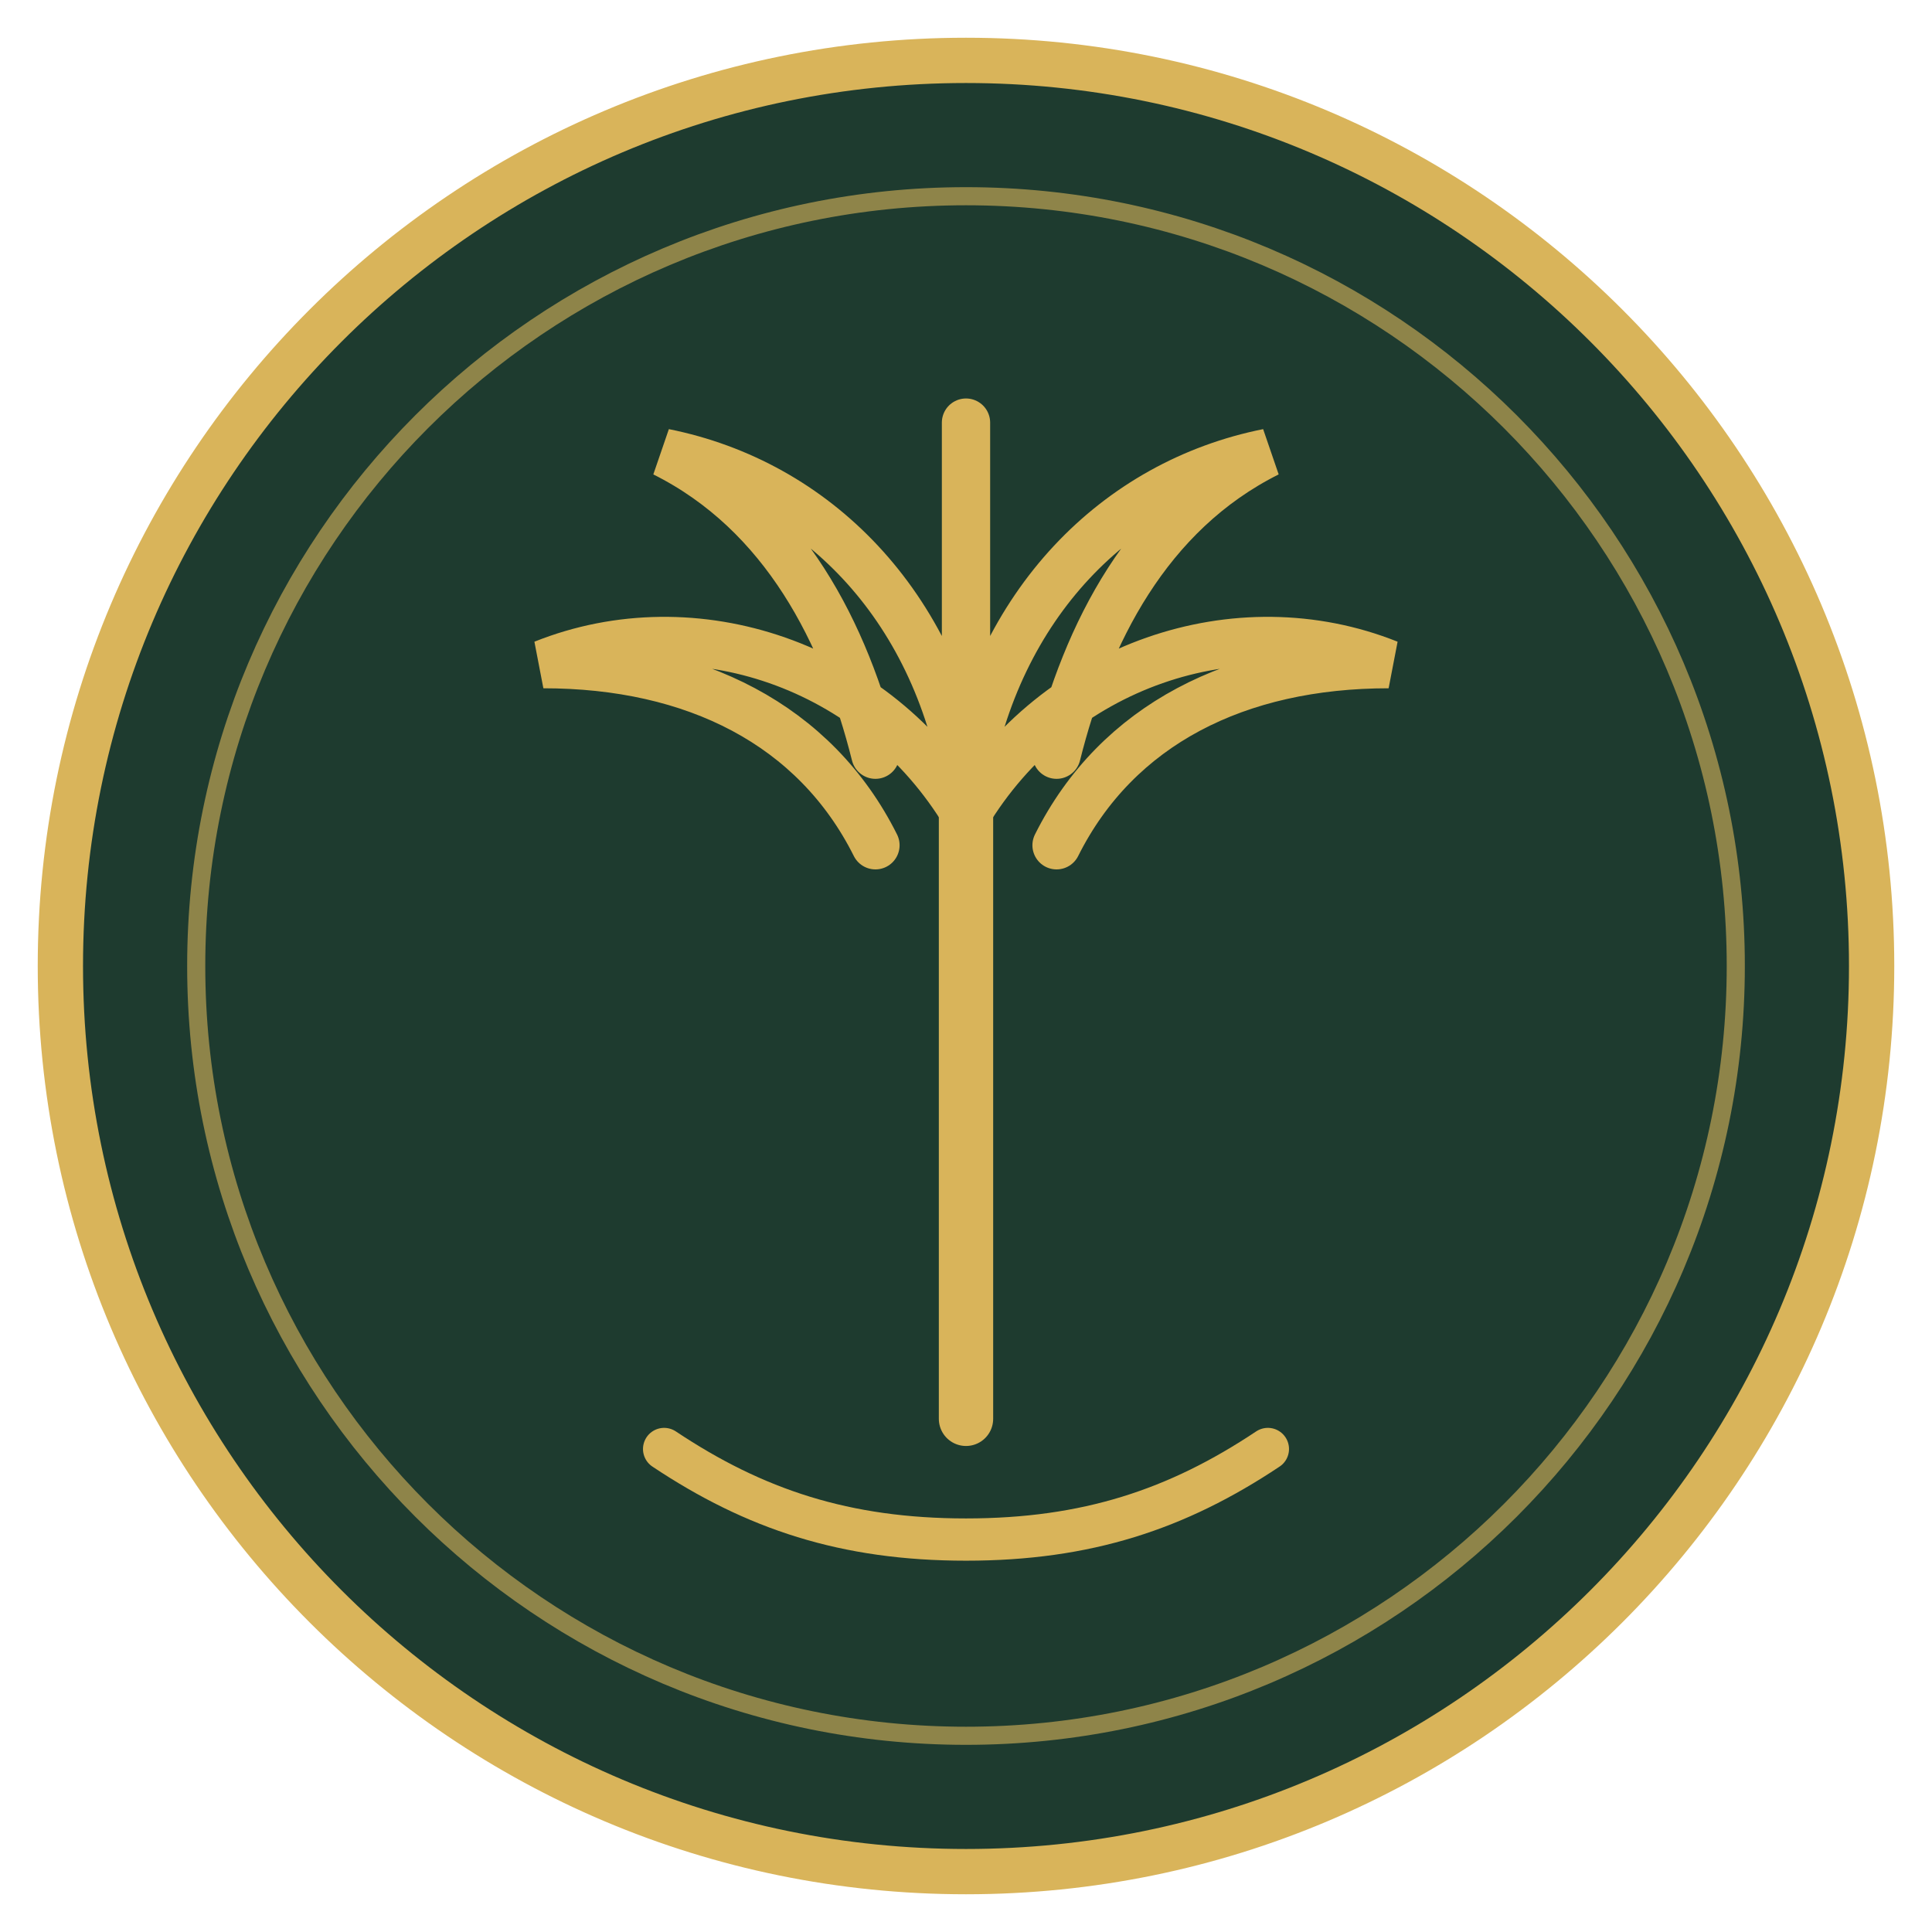
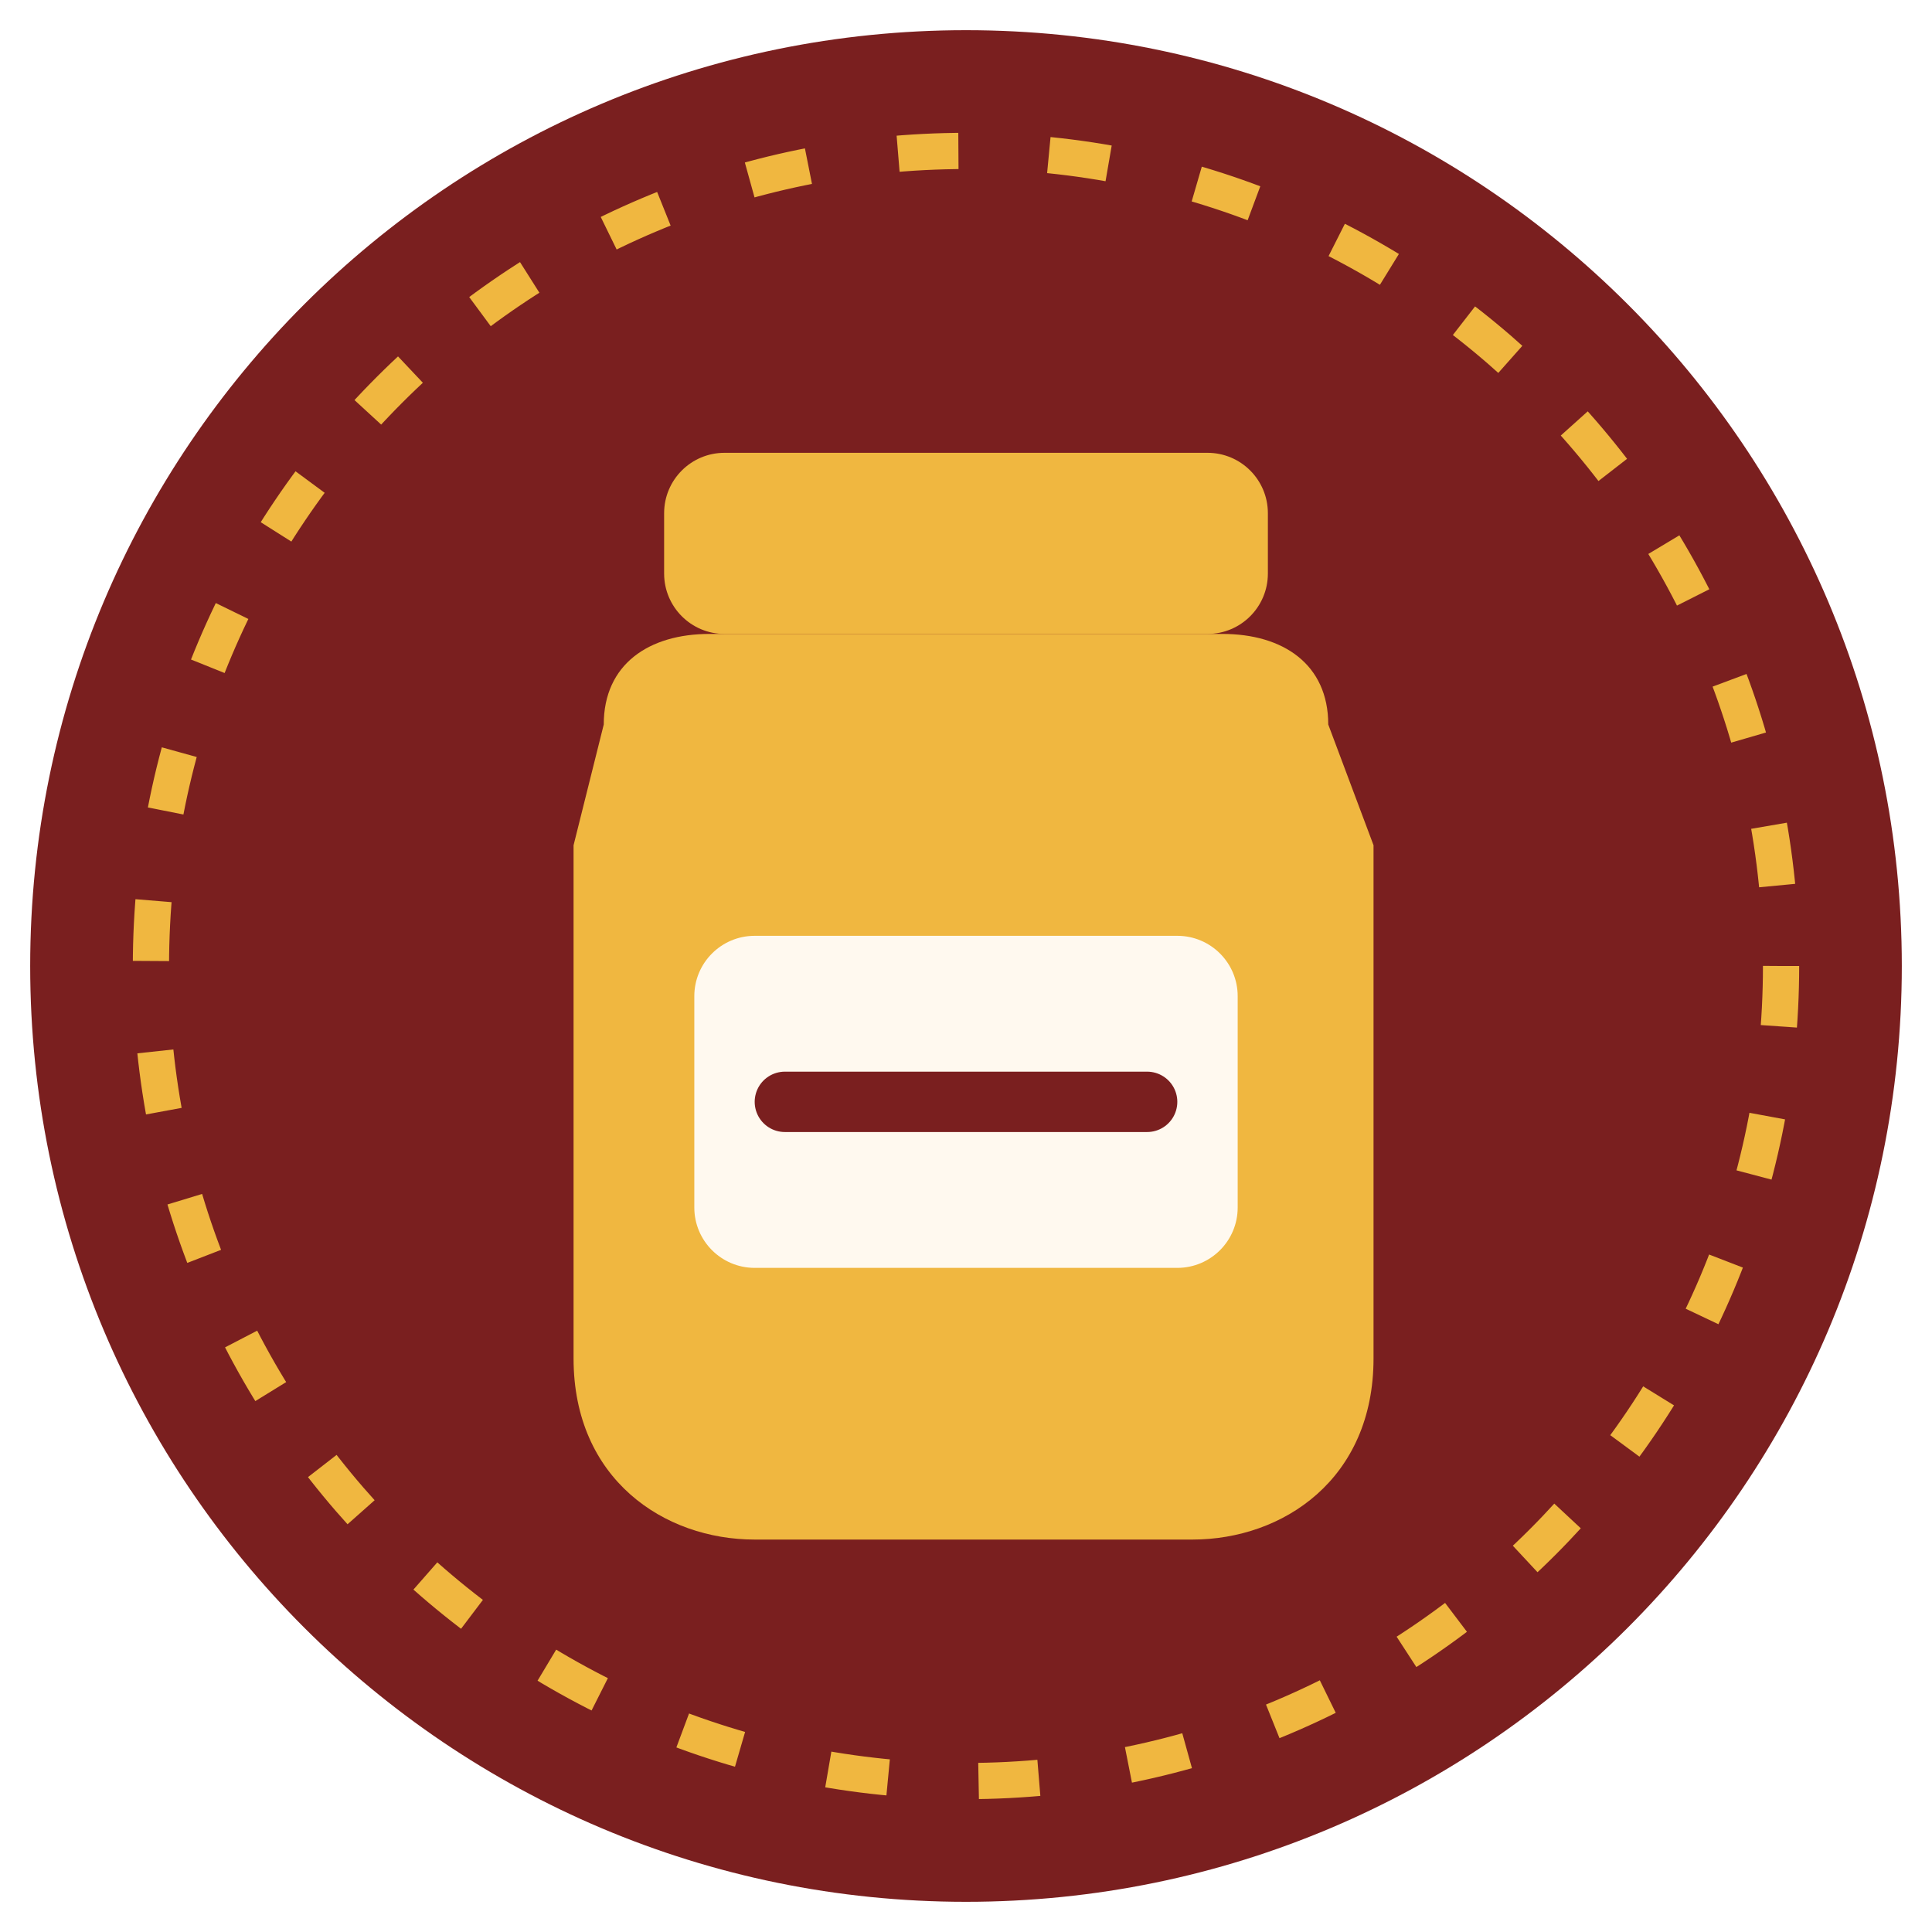
<svg xmlns="http://www.w3.org/2000/svg" viewBox="0 0 64 64">
-   <circle cx="32" cy="32" r="30" fill="#1E3B2F" stroke="#D9B45A" stroke-width="1.5" />
-   <circle cx="32" cy="32" r="25.5" fill="none" stroke="#D9B45A" stroke-width=".6" opacity=".6" />
-   <path d="M32 47V26" stroke="#D9B45A" stroke-width="1.8" stroke-linecap="round" />
-   <path d="M32 27c-3-5-9-7-14-5 5 0 9 2 11 6M32 27c3-5 9-7 14-5-5 0-9 2-11 6M32 26c-1-6-5-10-10-11 4 2 6 6 7 10M32 26c1-6 5-10 10-11-4 2-6 6-7 10M32 26c0-5 0-9 0-12" stroke="#D9B45A" stroke-width="1.6" fill="none" stroke-linecap="round" />
-   <path d="M22 48c3 2 6 3 10 3s7-1 10-3" stroke="#D9B45A" stroke-width="1.4" fill="none" stroke-linecap="round" />
+   <circle cx="32" cy="32" r="31" fill="#7A1F1F" />
+   <circle cx="32" cy="32" r="27" fill="none" stroke="#F0B740" stroke-width="1.2" stroke-dasharray="2 3" />
+   <rect x="22" y="15" width="20" height="6" rx="2" fill="#F0B740" />
+   <path d="M20 24c0-2 1.5-3 3.5-3h17c2 0 3.5 1 3.5 3l1.5 4v17c0 4-3 6-6 6H25c-3 0-6-2-6-6V28z" fill="#F0B740" />
+   <rect x="23" y="31" width="18" height="11" rx="2" fill="#FFF9EF" />
+   <path d="M26 36.5h12" stroke="#7A1F1F" stroke-width="2" stroke-linecap="round" />
</svg>
